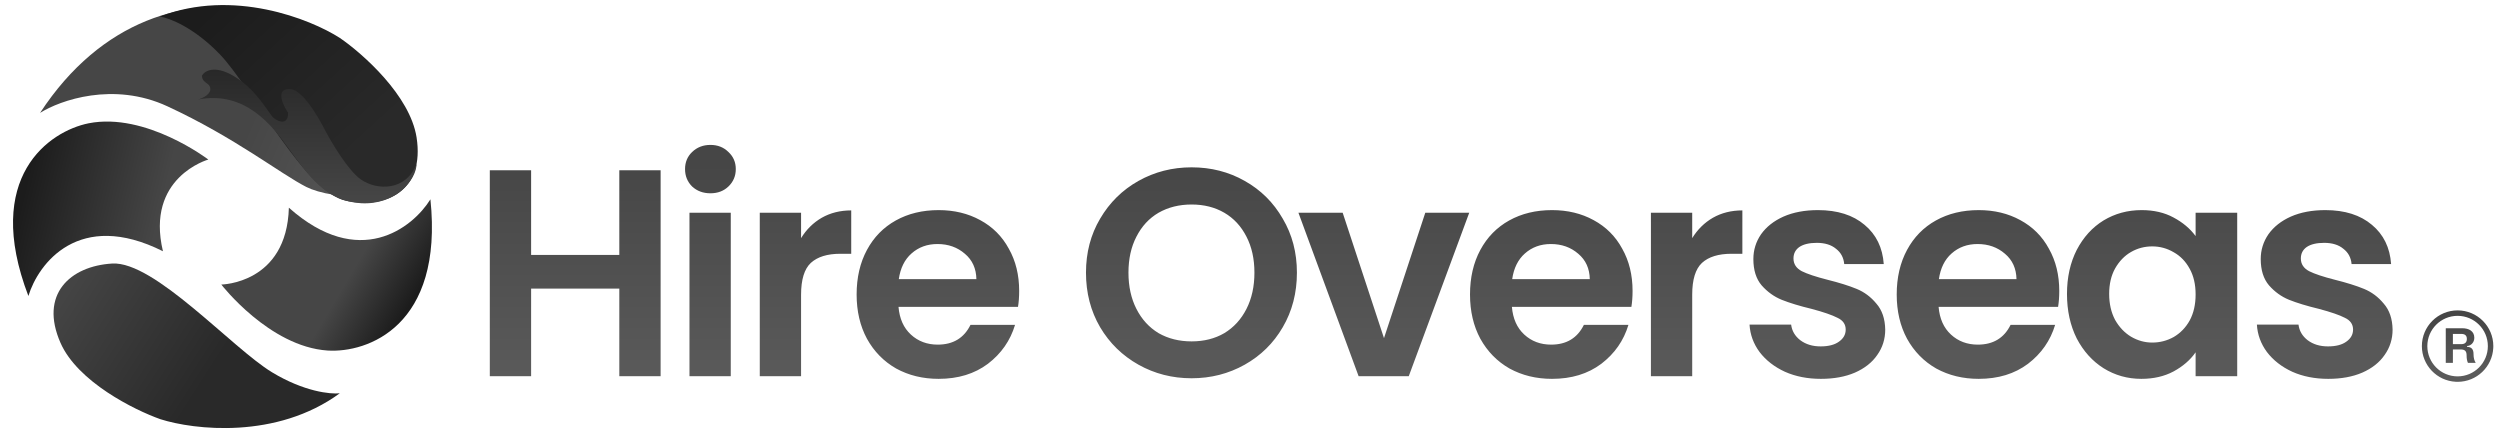
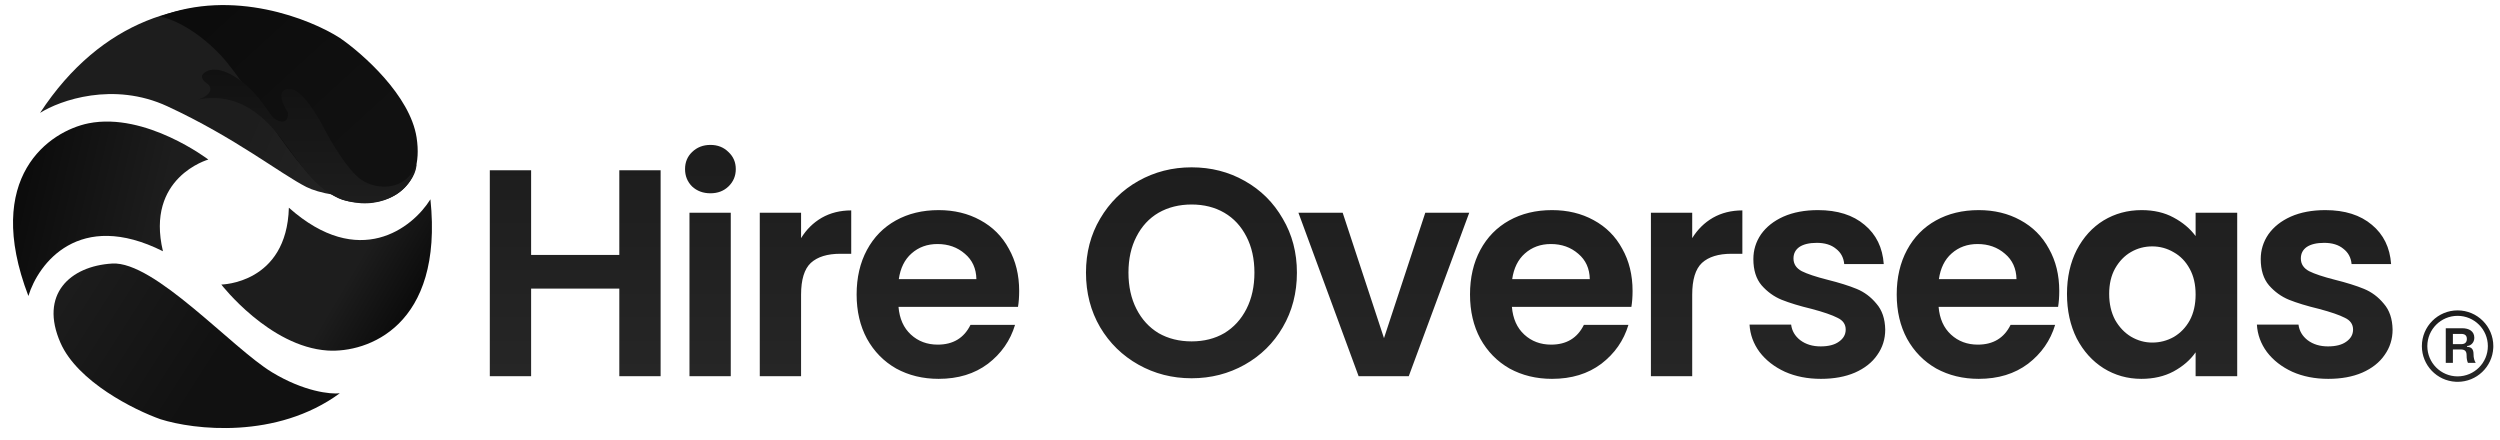
<svg xmlns="http://www.w3.org/2000/svg" viewBox="0 0 222 39">
  <path d="M58.663 15.121V33.406H54.995V25.626H47.163V33.406H43.495V15.121H47.163V22.64H54.995V15.121H58.663ZM63.085 17.164C62.438 17.164 61.897 16.964 61.461 16.562C61.041 16.143 60.832 15.628 60.832 15.016C60.832 14.405 61.041 13.899 61.461 13.497C61.897 13.078 62.438 12.868 63.085 12.868C63.731 12.868 64.263 13.078 64.683 13.497C65.119 13.899 65.338 14.405 65.338 15.016C65.338 15.628 65.119 16.143 64.683 16.562C64.263 16.964 63.731 17.164 63.085 17.164ZM64.892 18.893V33.406H61.225V18.893H64.892ZM71.135 21.146C71.607 20.378 72.218 19.775 72.969 19.339C73.738 18.902 74.611 18.684 75.589 18.684V22.535H74.62C73.467 22.535 72.594 22.805 72 23.347C71.424 23.888 71.135 24.831 71.135 26.176V33.406H67.468V18.893H71.135V21.146ZM90.502 25.835C90.502 26.359 90.468 26.831 90.398 27.25H79.788C79.875 28.298 80.242 29.119 80.888 29.712C81.534 30.306 82.329 30.603 83.272 30.603C84.634 30.603 85.604 30.018 86.18 28.848H90.136C89.716 30.245 88.913 31.398 87.726 32.306C86.538 33.197 85.08 33.642 83.351 33.642C81.954 33.642 80.696 33.336 79.579 32.725C78.478 32.096 77.614 31.215 76.985 30.079C76.374 28.944 76.068 27.634 76.068 26.15C76.068 24.648 76.374 23.329 76.985 22.194C77.596 21.059 78.452 20.186 79.552 19.575C80.653 18.963 81.919 18.658 83.351 18.658C84.73 18.658 85.962 18.954 87.044 19.548C88.145 20.142 88.992 20.989 89.585 22.089C90.197 23.172 90.502 24.421 90.502 25.835ZM86.704 24.788C86.686 23.845 86.346 23.094 85.682 22.535C85.019 21.958 84.207 21.67 83.246 21.67C82.338 21.67 81.569 21.95 80.941 22.509C80.329 23.05 79.954 23.81 79.814 24.788H86.704ZM105.813 33.59C104.102 33.59 102.53 33.188 101.098 32.385C99.666 31.581 98.531 30.472 97.692 29.058C96.854 27.626 96.435 26.01 96.435 24.211C96.435 22.43 96.854 20.832 97.692 19.417C98.531 17.985 99.666 16.867 101.098 16.064C102.53 15.261 104.102 14.859 105.813 14.859C107.542 14.859 109.114 15.261 110.529 16.064C111.961 16.867 113.087 17.985 113.908 19.417C114.746 20.832 115.166 22.43 115.166 24.211C115.166 26.01 114.746 27.626 113.908 29.058C113.087 30.472 111.961 31.581 110.529 32.385C109.097 33.188 107.525 33.59 105.813 33.59ZM105.813 30.315C106.914 30.315 107.883 30.071 108.721 29.582C109.56 29.075 110.214 28.359 110.686 27.433C111.157 26.508 111.393 25.434 111.393 24.211C111.393 22.989 111.157 21.924 110.686 21.015C110.214 20.09 109.56 19.382 108.721 18.893C107.883 18.404 106.914 18.16 105.813 18.16C104.713 18.16 103.735 18.404 102.879 18.893C102.041 19.382 101.386 20.09 100.915 21.015C100.443 21.924 100.207 22.989 100.207 24.211C100.207 25.434 100.443 26.508 100.915 27.433C101.386 28.359 102.041 29.075 102.879 29.582C103.735 30.071 104.713 30.315 105.813 30.315ZM122.898 30.027L126.565 18.893H130.468L125.098 33.406H120.645L115.301 18.893H119.23L122.898 30.027ZM144.972 25.835C144.972 26.359 144.937 26.831 144.867 27.25H134.257C134.345 28.298 134.711 29.119 135.358 29.712C136.004 30.306 136.798 30.603 137.741 30.603C139.104 30.603 140.073 30.018 140.649 28.848H144.605C144.186 30.245 143.382 31.398 142.195 32.306C141.007 33.197 139.549 33.642 137.82 33.642C136.423 33.642 135.165 33.336 134.048 32.725C132.947 32.096 132.083 31.215 131.454 30.079C130.843 28.944 130.537 27.634 130.537 26.15C130.537 24.648 130.843 23.329 131.454 22.194C132.065 21.059 132.921 20.186 134.021 19.575C135.122 18.963 136.388 18.658 137.82 18.658C139.2 18.658 140.431 18.954 141.514 19.548C142.614 20.142 143.461 20.989 144.055 22.089C144.666 23.172 144.972 24.421 144.972 25.835ZM141.173 24.788C141.156 23.845 140.815 23.094 140.151 22.535C139.488 21.958 138.676 21.67 137.715 21.67C136.807 21.67 136.039 21.95 135.41 22.509C134.799 23.05 134.423 23.81 134.283 24.788H141.173ZM150.268 21.146C150.74 20.378 151.351 19.775 152.102 19.339C152.87 18.902 153.744 18.684 154.722 18.684V22.535H153.752C152.6 22.535 151.726 22.805 151.133 23.347C150.556 23.888 150.268 24.831 150.268 26.176V33.406H146.601V18.893H150.268V21.146ZM161.698 33.642C160.51 33.642 159.445 33.432 158.502 33.013C157.559 32.577 156.808 31.992 156.249 31.258C155.707 30.525 155.411 29.712 155.358 28.822H159.052C159.122 29.381 159.392 29.843 159.864 30.21C160.353 30.577 160.955 30.76 161.671 30.76C162.37 30.76 162.911 30.621 163.296 30.341C163.697 30.062 163.898 29.704 163.898 29.267C163.898 28.796 163.654 28.446 163.165 28.219C162.693 27.975 161.933 27.713 160.886 27.433C159.803 27.172 158.912 26.901 158.214 26.621C157.532 26.342 156.939 25.914 156.432 25.338C155.943 24.761 155.699 23.984 155.699 23.006C155.699 22.203 155.926 21.469 156.38 20.806C156.851 20.142 157.515 19.618 158.371 19.234C159.244 18.85 160.266 18.658 161.436 18.658C163.165 18.658 164.544 19.094 165.575 19.968C166.605 20.823 167.173 21.985 167.278 23.452H163.767C163.715 22.875 163.47 22.421 163.034 22.089C162.615 21.74 162.047 21.565 161.331 21.565C160.667 21.565 160.152 21.688 159.785 21.932C159.436 22.177 159.261 22.517 159.261 22.954C159.261 23.443 159.506 23.818 159.995 24.08C160.484 24.325 161.244 24.578 162.274 24.84C163.322 25.102 164.186 25.373 164.867 25.652C165.549 25.931 166.134 26.368 166.623 26.962C167.129 27.538 167.391 28.307 167.408 29.267C167.408 30.105 167.173 30.857 166.701 31.52C166.247 32.184 165.583 32.708 164.71 33.092C163.855 33.459 162.85 33.642 161.698 33.642ZM182.862 25.835C182.862 26.359 182.827 26.831 182.758 27.25H172.148C172.235 28.298 172.602 29.119 173.248 29.712C173.894 30.306 174.689 30.603 175.632 30.603C176.994 30.603 177.964 30.018 178.54 28.848H182.496C182.076 30.245 181.273 31.398 180.086 32.306C178.898 33.197 177.44 33.642 175.711 33.642C174.314 33.642 173.056 33.336 171.938 32.725C170.838 32.096 169.974 31.215 169.345 30.079C168.734 28.944 168.428 27.634 168.428 26.15C168.428 24.648 168.734 23.329 169.345 22.194C169.956 21.059 170.812 20.186 171.912 19.575C173.012 18.963 174.279 18.658 175.711 18.658C177.09 18.658 178.322 18.954 179.404 19.548C180.505 20.142 181.352 20.989 181.945 22.089C182.557 23.172 182.862 24.421 182.862 25.835ZM179.064 24.788C179.046 23.845 178.706 23.094 178.042 22.535C177.379 21.958 176.566 21.67 175.606 21.67C174.698 21.67 173.929 21.95 173.301 22.509C172.689 23.05 172.314 23.81 172.174 24.788H179.064ZM183.548 26.097C183.548 24.63 183.837 23.329 184.413 22.194C185.007 21.059 185.801 20.186 186.797 19.575C187.81 18.963 188.936 18.658 190.176 18.658C191.259 18.658 192.202 18.876 193.005 19.312C193.826 19.749 194.481 20.299 194.97 20.963V18.893H198.664V33.406H194.97V31.284C194.499 31.965 193.844 32.533 193.005 32.987C192.184 33.424 191.233 33.642 190.15 33.642C188.927 33.642 187.81 33.328 186.797 32.699C185.801 32.07 185.007 31.188 184.413 30.053C183.837 28.901 183.548 27.582 183.548 26.097ZM194.97 26.15C194.97 25.259 194.795 24.499 194.446 23.871C194.097 23.225 193.625 22.736 193.032 22.404C192.438 22.054 191.8 21.88 191.119 21.88C190.438 21.88 189.809 22.046 189.233 22.378C188.657 22.709 188.185 23.198 187.818 23.845C187.469 24.473 187.294 25.224 187.294 26.097C187.294 26.971 187.469 27.739 187.818 28.403C188.185 29.049 188.657 29.547 189.233 29.896C189.827 30.245 190.456 30.42 191.119 30.42C191.8 30.42 192.438 30.254 193.032 29.922C193.625 29.573 194.097 29.084 194.446 28.455C194.795 27.809 194.97 27.041 194.97 26.15ZM206.752 33.642C205.564 33.642 204.499 33.432 203.556 33.013C202.612 32.577 201.862 31.992 201.303 31.258C200.761 30.525 200.464 29.712 200.412 28.822H204.106C204.176 29.381 204.446 29.843 204.918 30.21C205.407 30.577 206.009 30.76 206.725 30.76C207.424 30.76 207.965 30.621 208.35 30.341C208.751 30.062 208.952 29.704 208.952 29.267C208.952 28.796 208.708 28.446 208.219 28.219C207.747 27.975 206.987 27.713 205.939 27.433C204.857 27.172 203.966 26.901 203.267 26.621C202.586 26.342 201.992 25.914 201.486 25.338C200.997 24.761 200.753 23.984 200.753 23.006C200.753 22.203 200.98 21.469 201.434 20.806C201.905 20.142 202.569 19.618 203.425 19.234C204.298 18.85 205.319 18.658 206.49 18.658C208.219 18.658 209.598 19.094 210.629 19.968C211.659 20.823 212.227 21.985 212.331 23.452H208.821C208.769 22.875 208.524 22.421 208.088 22.089C207.668 21.74 207.101 21.565 206.385 21.565C205.721 21.565 205.206 21.688 204.839 21.932C204.49 22.177 204.315 22.517 204.315 22.954C204.315 23.443 204.56 23.818 205.049 24.08C205.538 24.325 206.297 24.578 207.328 24.84C208.376 25.102 209.24 25.373 209.921 25.652C210.602 25.931 211.187 26.368 211.676 26.962C212.183 27.538 212.445 28.307 212.462 29.267C212.462 30.105 212.227 30.857 211.755 31.52C211.301 32.184 210.637 32.708 209.764 33.092C208.908 33.459 207.904 33.642 206.752 33.642Z" fill="url(#paint0_linear_3773_9572)" />
  <path d="M218.234 27.562C219.986 27.562 221.407 28.983 221.407 30.734L221.402 30.898C221.318 32.574 219.932 33.907 218.234 33.907L218.071 33.902C216.395 33.817 215.062 32.431 215.062 30.734C215.063 28.983 216.483 27.563 218.234 27.562ZM218.234 28.047C216.75 28.047 215.547 29.25 215.547 30.734C215.547 32.219 216.75 33.422 218.234 33.422C219.719 33.422 220.922 32.219 220.922 30.734C220.922 29.25 219.719 28.047 218.234 28.047ZM218.646 29.148C219.251 29.148 219.719 29.412 219.719 29.995C219.719 30.416 219.417 30.707 219.075 30.726V30.8C219.478 30.809 219.649 31.022 219.649 31.439C219.649 31.785 219.723 32.03 219.834 32.201V32.225H219.154C219.08 32.063 219.034 31.859 219.034 31.554C219.034 31.184 218.886 31.031 218.502 31.031H217.817V32.225H217.184V29.148H218.646ZM217.817 30.56H218.562C218.881 30.56 219.057 30.407 219.057 30.097C219.057 29.791 218.881 29.652 218.562 29.652H217.817V30.56Z" fill="url(#paint1_linear_3773_9572)" />
  <path d="M30.174 34.923C29.351 35.019 26.995 34.78 24.152 33.056C20.599 30.902 13.715 23.178 9.965 23.402C6.215 23.626 3.473 26.144 5.376 30.454C6.898 33.901 11.924 36.405 14.246 37.226C17.216 38.172 24.558 39.036 30.174 34.923Z" fill="url(#paint2_linear_3773_9572)" />
  <path d="M14.47 22.311C12.903 15.734 18.5 14.168 18.5 14.168C18.5 14.168 12.959 9.942 7.866 10.949C4.396 11.649 -1.531 15.695 2.521 26.284C3.398 23.402 7.015 18.572 14.47 22.311Z" fill="url(#paint3_linear_3773_9572)" />
  <path d="M3.557 10.026C5.329 8.906 10.071 7.222 14.862 9.438C20.85 12.208 24.926 15.447 27.203 16.602C29.3 17.665 37.109 18.884 36.549 11.677C34.17 1.882 14.498 -6.681 3.557 10.026Z" fill="url(#paint4_linear_3773_9572)" />
  <path d="M14.197 1.47C15.016 1.59 17.229 2.43 19.529 4.831C22.404 7.832 27.055 17.074 30.735 17.829C34.415 18.583 37.715 16.86 36.993 12.205C36.415 8.481 32.208 4.762 30.177 3.368C27.554 1.685 20.685 -1.049 14.197 1.47Z" fill="url(#paint5_linear_3773_9572)" />
  <path d="M36.989 14.55C36.989 15.951 35.147 18.221 32.069 18.047C28.928 17.868 27.413 15.622 25.607 13.147C24.195 11.212 21.813 8.011 17.562 8.84C17.995 8.727 18.87 8.325 18.64 7.71C18.496 7.326 17.943 7.33 17.933 6.726C18.109 6.35 18.99 5.706 20.761 6.757C22.657 7.883 23.636 9.674 24.195 10.369C24.42 10.648 25.612 11.345 25.578 10.001C25.077 9.272 24.426 7.797 25.815 7.916C27.104 8.026 28.801 11.441 28.801 11.441C29.408 12.614 30.912 15.158 32.069 15.951C33.516 16.943 36.088 16.945 36.989 14.55Z" fill="url(#paint6_linear_3773_9572)" style="mix-blend-mode:plus-lighter" />
  <path d="M25.652 18.444C25.463 25.202 19.652 25.267 19.652 25.267C19.652 25.267 23.91 30.783 29.09 31.128C32.623 31.35 39.395 28.976 38.222 17.699C36.629 20.256 31.885 23.985 25.652 18.444Z" fill="url(#paint7_linear_3773_9572)" />
  <defs>
    <linearGradient id="paint0_linear_3773_9572" x1="123.184" y1="33.406" x2="123.184" y2="14.427" gradientUnits="userSpaceOnUse">
-       <stop stop-color="#5a5a5a" />
-       <stop offset="0.992" stop-color="#464646" />
+       <stop stop-color="#262626" />
+       <stop offset="0.992" stop-color="#1d1d1d" />
    </linearGradient>
    <linearGradient id="paint1_linear_3773_9572" x1="218.045" y1="32.931" x2="218.045" y2="28.3" gradientUnits="userSpaceOnUse">
-       <stop stop-color="#5a5a5a" />
-       <stop offset="0.992" stop-color="#464646" />
+       <stop stop-color="#262626" />
+       <stop offset="0.992" stop-color="#1d1d1d" />
    </linearGradient>
    <linearGradient id="paint2_linear_3773_9572" x1="6.503" y1="25.045" x2="25.702" y2="37.328" gradientUnits="userSpaceOnUse">
-       <stop stop-color="#444444" />
-       <stop offset="0.639" stop-color="#292929" />
+       <stop stop-color="#1c1c1c" />
+       <stop offset="0.639" stop-color="#111111" />
    </linearGradient>
    <linearGradient id="paint3_linear_3773_9572" x1="14.597" y1="17.331" x2="2.752" y2="14.521" gradientUnits="userSpaceOnUse">
-       <stop stop-color="#464646" />
-       <stop offset="1" stop-color="#1c1c1c" />
+       <stop stop-color="#1d1d1d" />
+       <stop offset="1" stop-color="#0c0c0c" />
    </linearGradient>
    <linearGradient id="paint4_linear_3773_9572" x1="35.255" y1="15.899" x2="8.209" y2="4.337" gradientUnits="userSpaceOnUse">
-       <stop stop-color="#5a5a5a" />
-       <stop offset="0.476" stop-color="#464646" />
+       <stop stop-color="#262626" />
+       <stop offset="0.476" stop-color="#1d1d1d" />
    </linearGradient>
    <linearGradient id="paint5_linear_3773_9572" x1="34.504" y1="17.137" x2="19.138" y2="0.304" gradientUnits="userSpaceOnUse">
-       <stop offset="0.208" stop-color="#292929" />
-       <stop offset="1" stop-color="#1c1c1c" />
+       <stop offset="0.208" stop-color="#111111" />
+       <stop offset="1" stop-color="#0c0c0c" />
    </linearGradient>
    <linearGradient id="paint6_linear_3773_9572" x1="27.276" y1="6.184" x2="27.276" y2="17.92" gradientUnits="userSpaceOnUse">
-       <stop stop-color="#282828" />
-       <stop offset="1" stop-color="#464646" />
+       <stop stop-color="#111111" />
+       <stop offset="1" stop-color="#1d1d1d" />
    </linearGradient>
    <linearGradient id="paint7_linear_3773_9572" x1="30.97" y1="24.612" x2="36.042" y2="27.622" gradientUnits="userSpaceOnUse">
-       <stop stop-color="#464646" />
-       <stop offset="1" stop-color="#1c1c1c" />
+       <stop stop-color="#1d1d1d" />
+       <stop offset="1" stop-color="#0c0c0c" />
    </linearGradient>
  </defs>
</svg>
